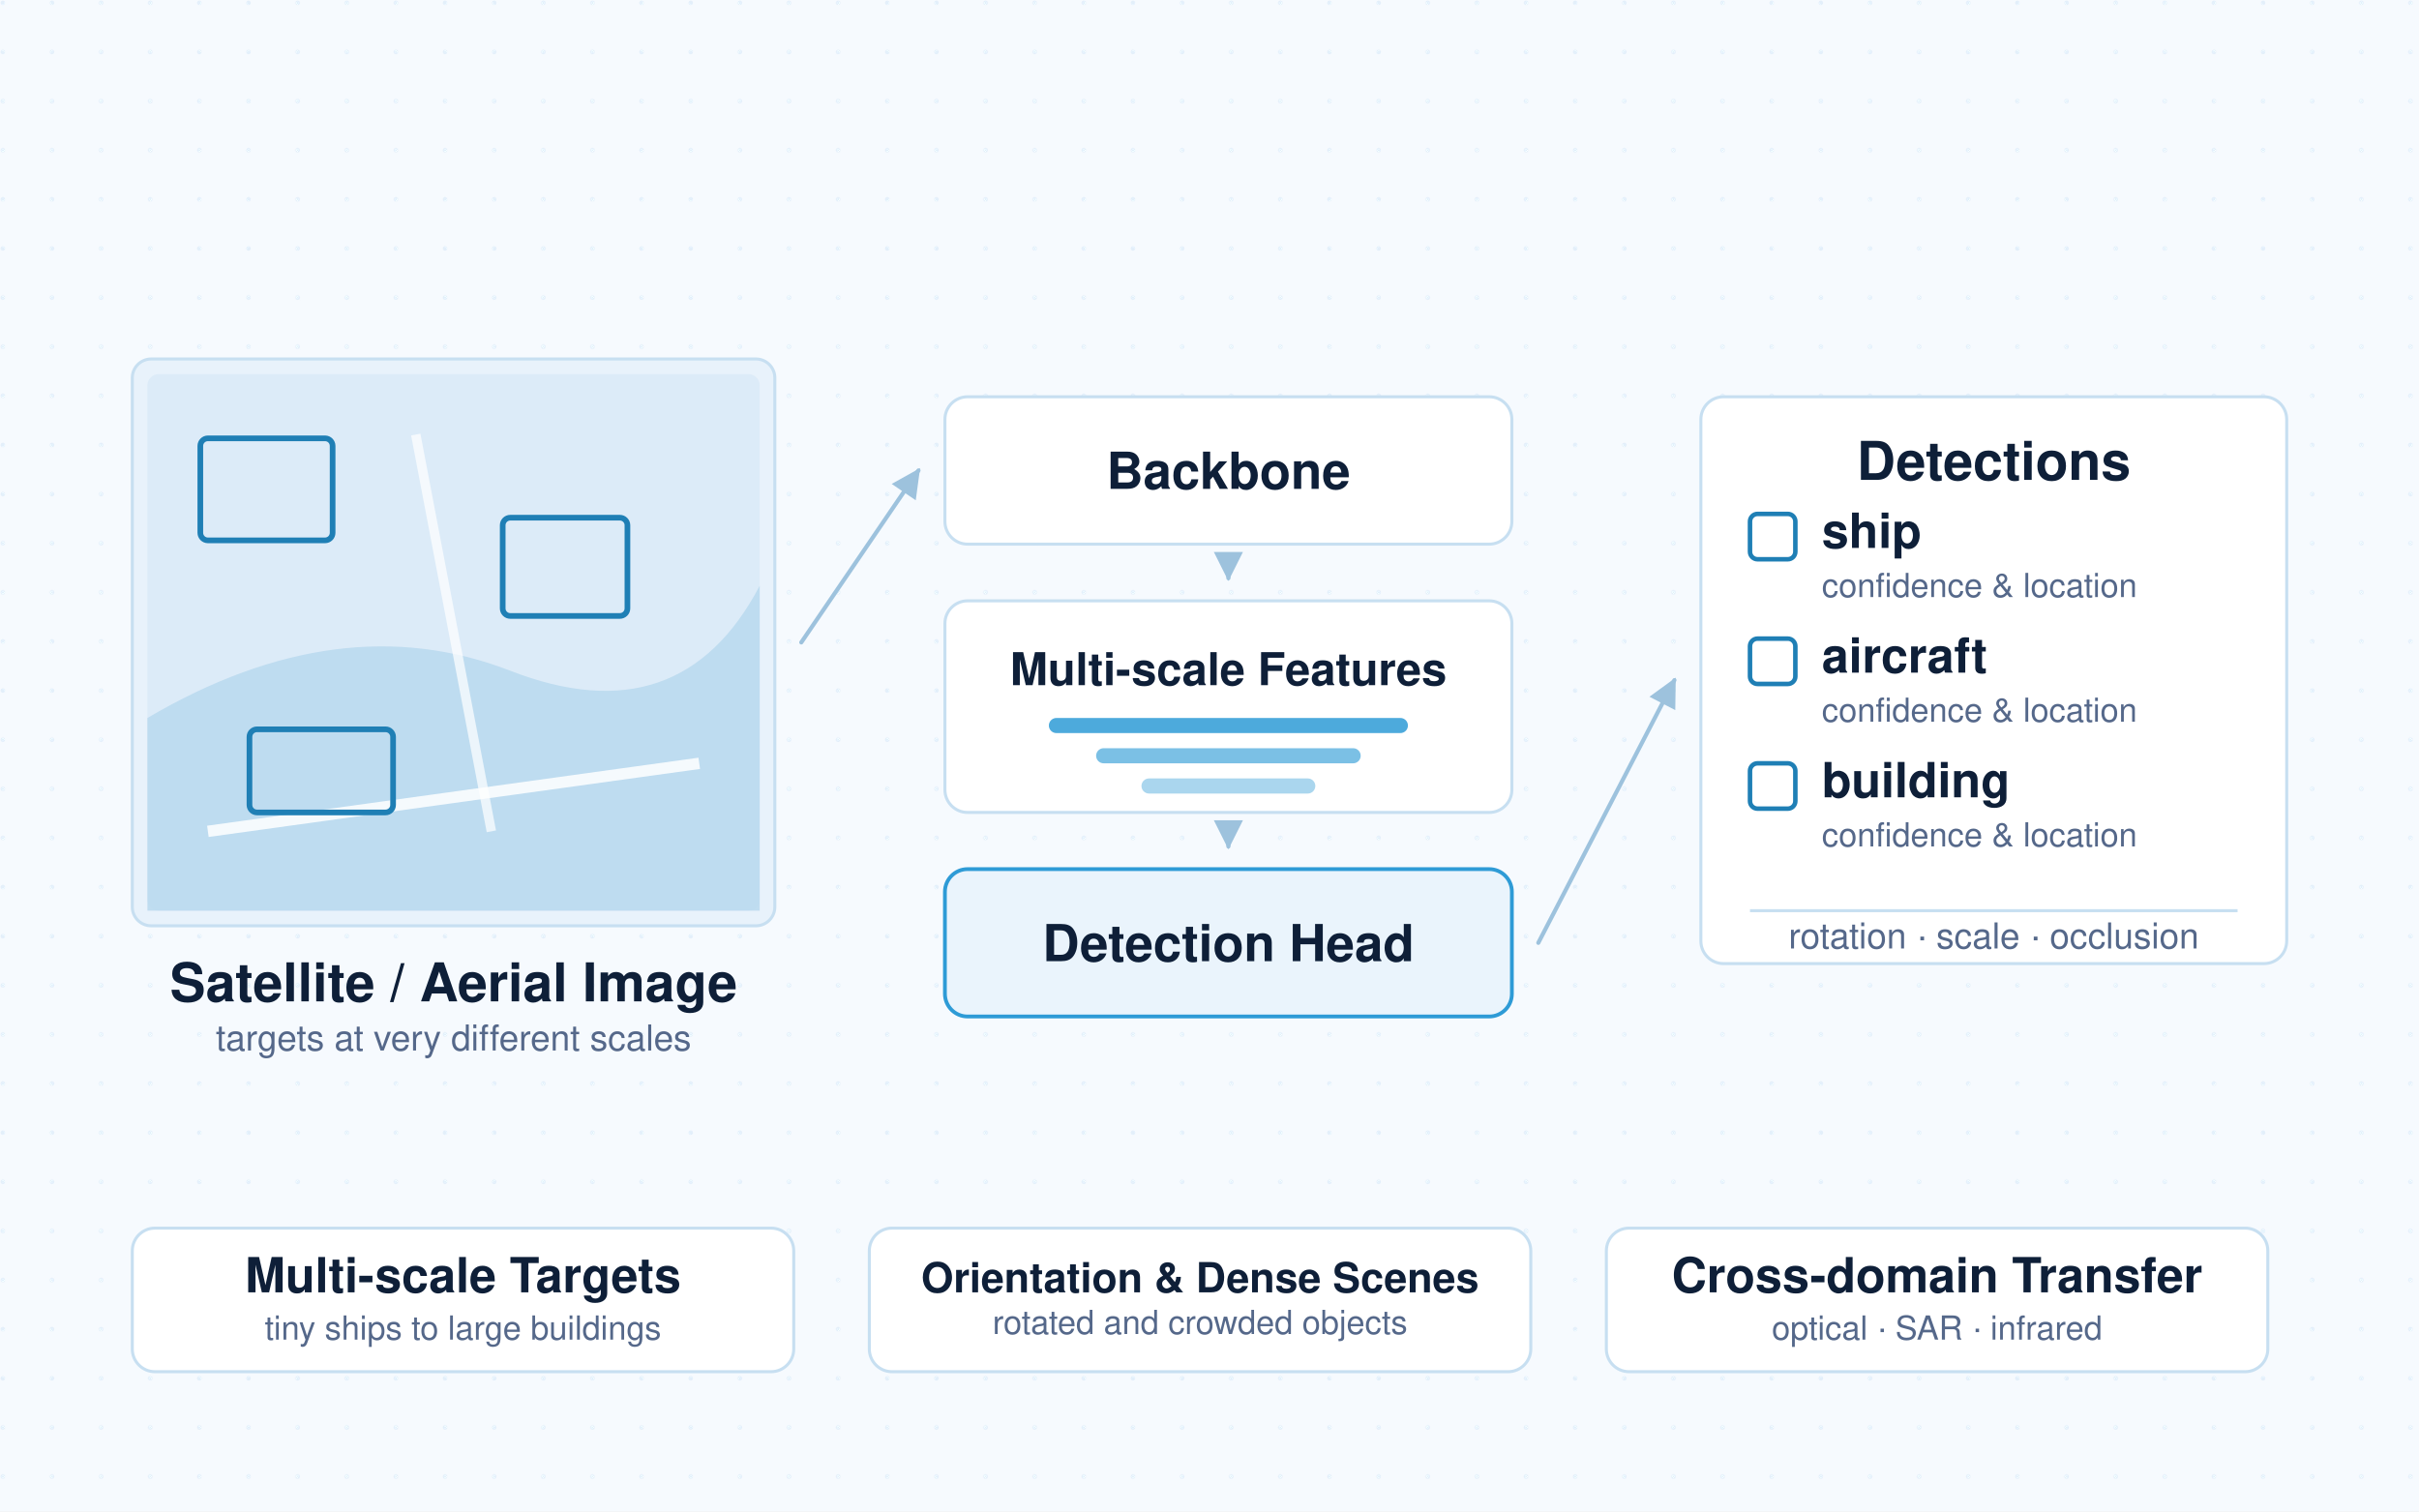
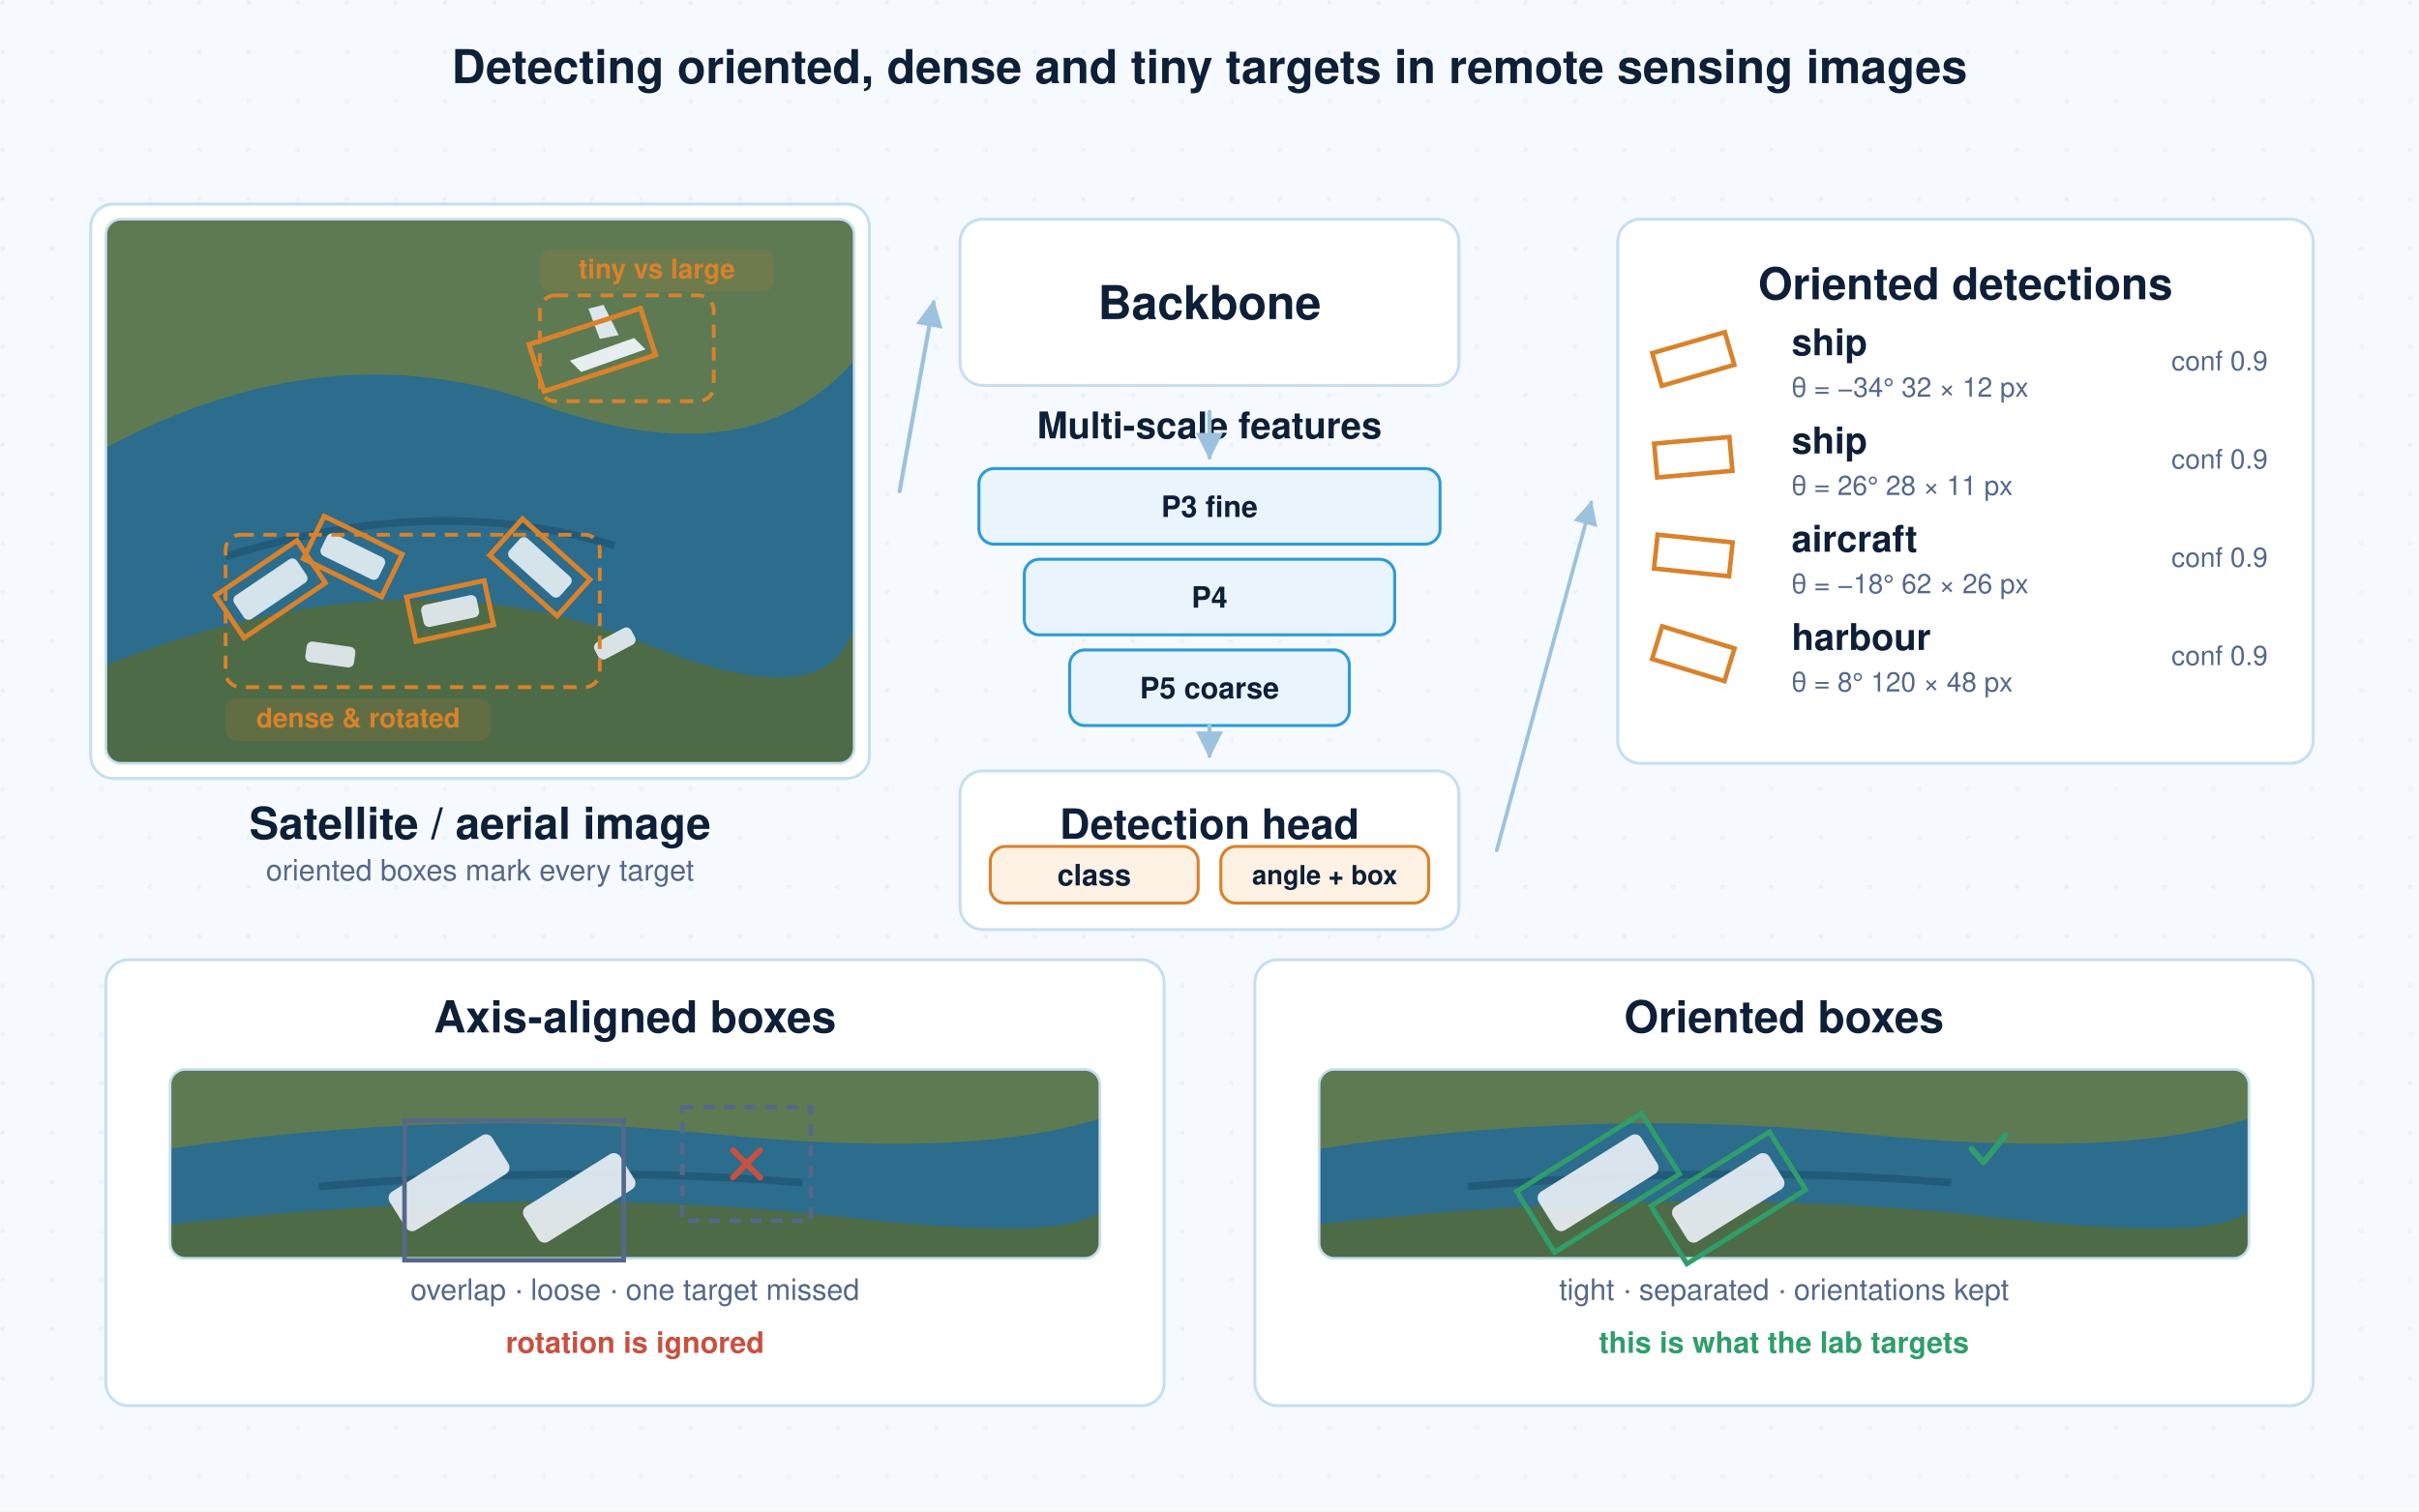
<svg xmlns="http://www.w3.org/2000/svg" viewBox="0 0 1280 800" width="1280" height="800" role="img">
  <defs>
-     <marker id="arrow" viewBox="0 0 10 10" refX="9" refY="5" markerWidth="7" markerHeight="7" orient="auto-start-reverse">
+     <marker id="arrow" viewBox="0 0 10 10" refX="9" refY="5" markerWidth="6.5" markerHeight="6.5" orient="auto-start-reverse">
      <path d="M 0 0 L 10 5 L 0 10 z" fill="#9DC2DD" />
+     </marker>
+     <marker id="arrowFlow" viewBox="0 0 10 10" refX="9" refY="5" markerWidth="6.5" markerHeight="6.5" orient="auto-start-reverse">
+       <path d="M 0 0 L 10 5 L 0 10 z" fill="#2E9BD6" />
+     </marker>
+     <marker id="arrowWarn" viewBox="0 0 10 10" refX="9" refY="5" markerWidth="6.5" markerHeight="6.5" orient="auto-start-reverse">
+       <path d="M 0 0 L 10 5 L 0 10 z" fill="#D9822B" />
    </marker>
    <pattern id="dots" width="26" height="26" patternUnits="userSpaceOnUse">
      <circle cx="1.5" cy="1.5" r="1.2" fill="#E3EFFA" />
    </pattern>
  </defs>
  <style>
-   /* 系统开了「减少动态效果」就整体静止 —— 不靠 JS，纯 CSS 媒体查询 */
+   /* 系统开了「减少动态效果」就整体静止 —— 不靠 JS，纯 CSS 媒体查询。
+      注意所有动画都只改描边/颜色，不改透明度：内容任何时刻都必须完整可见。 */
  @media (prefers-reduced-motion: reduce) {
-     .flow, .pulse, .fade { animation: none !important; }
-     .pulse { opacity: 1 !important; }
+     .flow, .pulse, .blink { animation: none !important; }
  }
-   .flow {
-     stroke-dasharray: 9 11;
-     animation: flowDash 1.6s linear infinite;
+   .flow { stroke-dasharray: 9 11; animation: flowDash 1.6s linear infinite; }
+   @keyframes flowDash { to { stroke-dashoffset: -20; } }
+   .pulse rect, .pulse polygon { animation: pulseStroke 2.4s ease-in-out infinite; }
+   @keyframes pulseStroke {
+     0%, 100% { stroke-width: 2.6; }
+     22%, 46% { stroke-width: 5.5; }
  }
-   @keyframes flowDash {
-     to { stroke-dashoffset: -20; }
+   .blink { animation: blinkFill 2.4s ease-in-out infinite; }
+   @keyframes blinkFill {
+     0%, 100% { fill: #EAF4FC; }
+     24%, 46% { fill: #FDF1E3; }
  }
- 
-   /* 检测框依次高亮，示意「正在逐个检出目标」。
-      注意是改描边而不是改透明度：内容任何时刻都完整可见。 */
-   .pulse { animation: pulseBox 2.4s ease-in-out infinite; }
-   @keyframes pulseBox {
-     0%, 100% { stroke: #1F7FB5; stroke-width: 3; }
-     22%, 46% { stroke: #2E9BD6; stroke-width: 5.5; }
-   }</style>
+ </style>
  <rect width="1280" height="800" fill="#F6FAFE" />
  <rect width="1280" height="800" fill="url(#dots)" />
-   <rect x="70" y="190" width="340" height="300" rx="10" fill="#E8F2FB" stroke="#C7DFF1" stroke-width="1.6" opacity="1" />
-   <rect x="78" y="198" width="324" height="284" rx="6" fill="#DCEBF8" />
-   <path d="M 78 380 Q 180 320, 270 355 T 402 310 L 402 482 L 78 482 Z" fill="#B9D9EE" opacity="0.85" />
-   <path d="M 110 440 L 370 404" stroke="#FFFFFF" stroke-width="6" opacity="0.85" />
-   <path d="M 220 230 L 260 440" stroke="#FFFFFF" stroke-width="5" opacity="0.7" />
-   <rect class="pulse" style="animation-delay:0s" x="132" y="386" width="76" height="44" rx="4" fill="none" stroke="#1F7FB5" stroke-width="3" />
-   <rect class="pulse" style="animation-delay:0.7s" x="266" y="274" width="66" height="52" rx="4" fill="none" stroke="#1F7FB5" stroke-width="3" />
-   <rect class="pulse" style="animation-delay:1.4s" x="106" y="232" width="70" height="54" rx="4" fill="none" stroke="#1F7FB5" stroke-width="3" />
-   <text x="240" y="530" text-anchor="middle" font-family="Nunito, 'Segoe UI', system-ui, -apple-system, Helvetica, Arial, sans-serif" font-size="28.35" font-weight="700" fill="#0E1F38">Satellite / Aerial Image</text>
-   <text x="240" y="556" text-anchor="middle" font-family="Nunito, 'Segoe UI', system-ui, -apple-system, Helvetica, Arial, sans-serif" font-size="18.9" font-weight="400" fill="#55688A">targets at very different scales</text>
-   <rect x="500" y="210" width="300" height="78" rx="12" fill="#FFFFFF" stroke="#C7DFF1" stroke-width="1.6" opacity="1" />
-   <text x="650" y="258.72" text-anchor="middle" font-family="Nunito, 'Segoe UI', system-ui, -apple-system, Helvetica, Arial, sans-serif" font-size="27" font-weight="700" fill="#0E1F38">Backbone</text>
-   <rect x="500" y="318" width="300" height="112" rx="12" fill="#FFFFFF" stroke="#C7DFF1" stroke-width="1.6" opacity="1" />
-   <text x="650" y="362.64" text-anchor="middle" font-family="Nunito, 'Segoe UI', system-ui, -apple-system, Helvetica, Arial, sans-serif" font-size="24" font-weight="700" fill="#0E1F38">Multi-scale Features</text>
-   <line x1="650" y1="302" x2="650" y2="306" stroke="#9DC2DD" stroke-width="2.2" stroke-linecap="round" marker-end="url(#arrow)" />
-   <rect x="500" y="460" width="300" height="78" rx="12" fill="#EAF4FC" stroke="#2E9BD6" stroke-width="2" opacity="1" />
-   <text x="650" y="508.72" text-anchor="middle" font-family="Nunito, 'Segoe UI', system-ui, -apple-system, Helvetica, Arial, sans-serif" font-size="27" font-weight="700" fill="#0E1F38">Detection Head</text>
-   <line x1="650" y1="444" x2="650" y2="448" stroke="#9DC2DD" stroke-width="2.2" stroke-linecap="round" marker-end="url(#arrow)" />
-   <rect x="555" y="380" width="190" height="8" rx="4" fill="#2E9BD6" opacity="0.85" />
-   <rect x="580" y="396" width="140" height="8" rx="4" fill="#2E9BD6" opacity="0.63" />
-   <rect x="604" y="412" width="92" height="8" rx="4" fill="#2E9BD6" opacity="0.41" />
-   <line x1="424" y1="340" x2="486" y2="249" stroke="#9DC2DD" stroke-width="2.2" stroke-linecap="round" marker-end="url(#arrow)" />
-   <line x1="814" y1="499" x2="886" y2="360" stroke="#9DC2DD" stroke-width="2.2" stroke-linecap="round" marker-end="url(#arrow)" />
-   <rect x="900" y="210" width="310" height="300" rx="12" fill="#FFFFFF" stroke="#C7DFF1" stroke-width="1.6" opacity="1" />
-   <text x="1055" y="254" text-anchor="middle" font-family="Nunito, 'Segoe UI', system-ui, -apple-system, Helvetica, Arial, sans-serif" font-size="28.35" font-weight="800" fill="#0E1F38">Detections</text>
-   <rect class="pulse" style="animation-delay:0s" x="926" y="272" width="24" height="24" rx="4" fill="none" stroke="#1F7FB5" stroke-width="2.4" />
-   <text x="964" y="290" text-anchor="start" font-family="Nunito, 'Segoe UI', system-ui, -apple-system, Helvetica, Arial, sans-serif" font-size="25.65" font-weight="700" fill="#0E1F38">ship</text>
-   <text x="964" y="316" text-anchor="start" font-family="Nunito, 'Segoe UI', system-ui, -apple-system, Helvetica, Arial, sans-serif" font-size="17.55" font-weight="400" fill="#55688A">confidence &amp; location</text>
-   <rect class="pulse" style="animation-delay:0.7s" x="926" y="338" width="24" height="24" rx="4" fill="none" stroke="#1F7FB5" stroke-width="2.4" />
-   <text x="964" y="356" text-anchor="start" font-family="Nunito, 'Segoe UI', system-ui, -apple-system, Helvetica, Arial, sans-serif" font-size="25.65" font-weight="700" fill="#0E1F38">aircraft</text>
-   <text x="964" y="382" text-anchor="start" font-family="Nunito, 'Segoe UI', system-ui, -apple-system, Helvetica, Arial, sans-serif" font-size="17.55" font-weight="400" fill="#55688A">confidence &amp; location</text>
-   <rect class="pulse" style="animation-delay:1.4s" x="926" y="404" width="24" height="24" rx="4" fill="none" stroke="#1F7FB5" stroke-width="2.4" />
-   <text x="964" y="422" text-anchor="start" font-family="Nunito, 'Segoe UI', system-ui, -apple-system, Helvetica, Arial, sans-serif" font-size="25.65" font-weight="700" fill="#0E1F38">building</text>
-   <text x="964" y="448" text-anchor="start" font-family="Nunito, 'Segoe UI', system-ui, -apple-system, Helvetica, Arial, sans-serif" font-size="17.55" font-weight="400" fill="#55688A">confidence &amp; location</text>
-   <line x1="926" y1="482" x2="1184" y2="482" stroke="#C7DFF1" stroke-width="1.6" />
-   <text x="1055" y="502" text-anchor="middle" font-family="Nunito, 'Segoe UI', system-ui, -apple-system, Helvetica, Arial, sans-serif" font-size="18.9" font-weight="400" fill="#55688A">rotation · scale · occlusion</text>
-   <rect x="70" y="650" width="350" height="76" rx="12" fill="#FFFFFF" stroke="#C7DFF1" stroke-width="1.6" opacity="1" />
-   <text x="245" y="684" text-anchor="middle" font-family="Nunito, 'Segoe UI', system-ui, -apple-system, Helvetica, Arial, sans-serif" font-size="25.65" font-weight="700" fill="#0E1F38">Multi-scale Targets</text>
-   <text x="245" y="709.033" text-anchor="middle" font-family="Nunito, 'Segoe UI', system-ui, -apple-system, Helvetica, Arial, sans-serif" font-size="17.55" fill="#55688A">tiny ships to large buildings</text>
-   <rect x="460" y="650" width="350" height="76" rx="12" fill="#FFFFFF" stroke="#C7DFF1" stroke-width="1.6" opacity="1" />
-   <text x="635" y="684" text-anchor="middle" font-family="Nunito, 'Segoe UI', system-ui, -apple-system, Helvetica, Arial, sans-serif" font-size="22" font-weight="700" fill="#0E1F38">Orientation &amp; Dense Scenes</text>
-   <text x="635" y="706.04" text-anchor="middle" font-family="Nunito, 'Segoe UI', system-ui, -apple-system, Helvetica, Arial, sans-serif" font-size="17.55" fill="#55688A">rotated and crowded objects</text>
-   <rect x="850" y="650" width="350" height="76" rx="12" fill="#FFFFFF" stroke="#C7DFF1" stroke-width="1.6" opacity="1" />
-   <text x="1025" y="684" text-anchor="middle" font-family="Nunito, 'Segoe UI', system-ui, -apple-system, Helvetica, Arial, sans-serif" font-size="25.65" font-weight="700" fill="#0E1F38">Cross-domain Transfer</text>
-   <text x="1025" y="709.033" text-anchor="middle" font-family="Nunito, 'Segoe UI', system-ui, -apple-system, Helvetica, Arial, sans-serif" font-size="17.55" fill="#55688A">optical · SAR · infrared</text>
+   <text x="640" y="44" text-anchor="middle" font-family="Nunito, 'Segoe UI', system-ui, -apple-system, Helvetica, Arial, sans-serif" font-size="24.7" font-weight="700" fill="#0E1F38">Detecting oriented, dense and tiny targets in remote sensing images</text>
+   <rect x="48" y="108" width="412" height="304" rx="12" fill="#FFFFFF" stroke="#C7DFF1" stroke-width="1.6" opacity="1" />
+   <defs>
+     <clipPath id="clip20">
+       <rect x="56" y="116" width="396" height="288" rx="8" />
+     </clipPath>
+   </defs>
+   <g clip-path="url(#clip20)">
+     <rect x="56" y="116" width="396" height="288" fill="#2C6C8C" />
+     <path d="M 56 236.96 Q 174.8 173.6, 285.68 213.92 T 452 190.88 L 452 116 L 56 116 Z" fill="#5D7A52" />
+     <path d="M 56 352.16 Q 214.4 288.8, 341.12 340.64 T 452 294.56 L 452 404 L 56 404 Z" fill="#4E6B47" />
+     <path d="M 119.36 294.56 Q 230.24 260, 325.28 288.8" fill="none" stroke="#1F5674" stroke-width="4" opacity="0.8" />
+   </g>
+   <rect x="56" y="116" width="396" height="288" rx="8" fill="none" stroke="#C7DFF1" stroke-width="1.4" />
+   <rect x="123.1" y="304.3" width="40" height="15" rx="3" fill="#E8EFF5" opacity="0.9" transform="rotate(-34 143.1 311.8)" />
+   <g class="pulse" style="animation-delay:0s">
+     <polygon points="114.0,315.2 157.1,286.1 172.2,308.5 129.1,337.6" fill="none" stroke="#D9822B" stroke-width="2.6" />
+   </g>
+   <rect x="169.7" y="288.1" width="34" height="13" rx="3" fill="#E8EFF5" opacity="0.9" transform="rotate(26 186.7 294.6)" />
+   <g class="pulse" style="animation-delay:0.6s">
+     <polygon points="171.5,273.2 212.8,293.4 201.9,315.9 160.5,295.7" fill="none" stroke="#D9822B" stroke-width="2.6" />
+   </g>
+   <rect x="223.2" y="317.4" width="30" height="12" rx="3" fill="#E8EFF5" opacity="0.9" transform="rotate(-12 238.2 323.4)" />
+   <g class="pulse" style="animation-delay:1.2s">
+     <polygon points="215.1,316.0 256.2,307.3 261.2,330.7 220.1,339.5" fill="none" stroke="#D9822B" stroke-width="2.6" />
+   </g>
+   <rect x="267.7" y="293.3" width="36" height="14" rx="3" fill="#E8EFF5" opacity="0.9" transform="rotate(42 285.7 300.3)" />
+   <g class="pulse" style="animation-delay:1.8s">
+     <polygon points="276.5,274.6 312.2,306.7 294.8,326.0 259.1,293.9" fill="none" stroke="#D9822B" stroke-width="2.6" />
+   </g>
+   <rect x="161.8" y="340.9" width="26" height="11" rx="3" fill="#E8EFF5" opacity="0.9" transform="rotate(8 174.8 346.4)" />
+   <rect x="314.3" y="335.6" width="22" height="10" rx="3" fill="#E8EFF5" opacity="0.9" transform="rotate(-28 325.3 340.6)" />
+   <path d="M 301.52 190.88 l 34 -12 l 6 6 l -34 12 z" fill="#EDF3F8" opacity="0.95" />
+   <path d="M 317.36 179.36 l -6 -16 l 8 -2 l 8 16 z" fill="#E3EBF2" opacity="0.95" />
+   <polygon points="279.9,182.3 338.9,163.2 346.9,187.9 287.9,207.1" fill="none" stroke="#D9822B" stroke-width="2.6" />
+   <rect x="119.36" y="283.04" width="198" height="80.64" rx="8" fill="none" stroke="#D9822B" stroke-width="2" stroke-dasharray="7 5" />
+   <rect x="119.36" y="369.68" width="140.41" height="22.3" rx="6" fill="#D9822B" opacity="0.14" />
+   <text x="189.565" y="384.98" text-anchor="middle" font-family="Nunito, 'Segoe UI', system-ui, -apple-system, Helvetica, Arial, sans-serif" font-size="14.3" font-weight="700" fill="#D9822B">dense &amp; rotated</text>
+   <rect x="285.68" y="156.32" width="92" height="56" rx="8" fill="none" stroke="#D9822B" stroke-width="2" stroke-dasharray="7 5" />
+   <rect x="285.68" y="132.02" width="123.822" height="22.3" rx="6" fill="#D9822B" opacity="0.14" />
+   <text x="347.591" y="147.32" text-anchor="middle" font-family="Nunito, 'Segoe UI', system-ui, -apple-system, Helvetica, Arial, sans-serif" font-size="14.3" font-weight="700" fill="#D9822B">tiny vs large</text>
+   <text x="254" y="444" text-anchor="middle" font-family="Nunito, 'Segoe UI', system-ui, -apple-system, Helvetica, Arial, sans-serif" font-size="23.4" font-weight="700" fill="#0E1F38">Satellite / aerial image</text>
+   <text x="254" y="466" text-anchor="middle" font-family="Nunito, 'Segoe UI', system-ui, -apple-system, Helvetica, Arial, sans-serif" font-size="15.6" font-weight="400" fill="#55688A">oriented boxes mark every target</text>
+   <rect x="508" y="116" width="264" height="88" rx="12" fill="#FFFFFF" stroke="#C7DFF1" stroke-width="1.6" opacity="1" />
+   <text x="640" y="168.892" text-anchor="middle" font-family="Nunito, 'Segoe UI', system-ui, -apple-system, Helvetica, Arial, sans-serif" font-size="24.7" font-weight="700" fill="#0E1F38">Backbone</text>
+   <line x1="476" y1="260" x2="494" y2="160" stroke="#9DC2DD" stroke-width="2.2" stroke-linecap="round" marker-end="url(#arrow)" />
+   <rect x="518" y="248" width="244" height="40" rx="8" fill="#EAF4FC" stroke="#2E9BD6" stroke-width="1.6" opacity="1" />
+   <text x="640" y="273.616" text-anchor="middle" font-family="Nunito, 'Segoe UI', system-ui, -apple-system, Helvetica, Arial, sans-serif" font-size="15.6" font-weight="700" fill="#0E1F38">P3  fine</text>
+   <rect x="542" y="296" width="196" height="40" rx="8" fill="#EAF4FC" stroke="#2E9BD6" stroke-width="1.6" opacity="1" />
+   <text x="640" y="321.616" text-anchor="middle" font-family="Nunito, 'Segoe UI', system-ui, -apple-system, Helvetica, Arial, sans-serif" font-size="15.6" font-weight="700" fill="#0E1F38">P4</text>
+   <rect x="566" y="344" width="148" height="40" rx="8" fill="#EAF4FC" stroke="#2E9BD6" stroke-width="1.6" opacity="1" />
+   <text x="640" y="369.616" text-anchor="middle" font-family="Nunito, 'Segoe UI', system-ui, -apple-system, Helvetica, Arial, sans-serif" font-size="15.6" font-weight="700" fill="#0E1F38">P5  coarse</text>
+   <text x="640" y="232" text-anchor="middle" font-family="Nunito, 'Segoe UI', system-ui, -apple-system, Helvetica, Arial, sans-serif" font-size="19.5" font-weight="700" fill="#0E1F38">Multi-scale features</text>
+   <line x1="640" y1="218" x2="640" y2="242" stroke="#9DC2DD" stroke-width="2.2" stroke-linecap="round" marker-end="url(#arrow)" />
+   <rect x="508" y="408" width="264" height="84" rx="12" fill="#FFFFFF" stroke="#C7DFF1" stroke-width="1.6" opacity="1" />
+   <text x="640" y="443.956" text-anchor="middle" font-family="Nunito, 'Segoe UI', system-ui, -apple-system, Helvetica, Arial, sans-serif" font-size="22.1" font-weight="700" fill="#0E1F38">Detection head</text>
+   <rect x="524" y="448" width="110" height="30" rx="8" fill="#FDF1E3" stroke="#D9822B" stroke-width="1.6" opacity="1" />
+   <text x="579" y="468.616" text-anchor="middle" font-family="Nunito, 'Segoe UI', system-ui, -apple-system, Helvetica, Arial, sans-serif" font-size="15.6" font-weight="700" fill="#0E1F38">class</text>
+   <rect x="646" y="448" width="110" height="30" rx="8" fill="#FDF1E3" stroke="#D9822B" stroke-width="1.6" opacity="1" />
+   <text x="701" y="468.04" text-anchor="middle" font-family="Nunito, 'Segoe UI', system-ui, -apple-system, Helvetica, Arial, sans-serif" font-size="14" font-weight="700" fill="#0E1F38">angle + box</text>
+   <line x1="640" y1="384" x2="640" y2="400" stroke="#9DC2DD" stroke-width="2.2" stroke-linecap="round" marker-end="url(#arrow)" />
+   <rect x="856" y="116" width="368" height="288" rx="12" fill="#FFFFFF" stroke="#C7DFF1" stroke-width="1.6" opacity="1" />
+   <text x="1040" y="158.424" text-anchor="middle" font-family="Nunito, 'Segoe UI', system-ui, -apple-system, Helvetica, Arial, sans-serif" font-size="23.4" font-weight="700" fill="#0E1F38">Oriented detections</text>
+   <g class="pulse" style="animation-delay:0s">
+     <polygon points="874.3,186.9 912.7,175.8 917.7,193.1 879.3,204.2" fill="none" stroke="#D9822B" stroke-width="2.4" />
+   </g>
+   <text x="948" y="188" text-anchor="start" font-family="Nunito, 'Segoe UI', system-ui, -apple-system, Helvetica, Arial, sans-serif" font-size="19.5" font-weight="700" fill="#0E1F38">ship</text>
+   <text x="948" y="210" text-anchor="start" font-family="Nunito, 'Segoe UI', system-ui, -apple-system, Helvetica, Arial, sans-serif" font-size="14.3" font-weight="400" fill="#55688A">θ = −34°   32 × 12 px</text>
+   <text x="1200" y="196" text-anchor="end" font-family="Nunito, 'Segoe UI', system-ui, -apple-system, Helvetica, Arial, sans-serif" font-size="14.3" font-weight="400" fill="#55688A">conf 0.9</text>
+   <g class="pulse" style="animation-delay:0.5s">
+     <polygon points="875.3,234.8 915.1,231.3 916.7,249.2 876.9,252.7" fill="none" stroke="#D9822B" stroke-width="2.4" />
+   </g>
+   <text x="948" y="240" text-anchor="start" font-family="Nunito, 'Segoe UI', system-ui, -apple-system, Helvetica, Arial, sans-serif" font-size="19.5" font-weight="700" fill="#0E1F38">ship</text>
+   <text x="948" y="262" text-anchor="start" font-family="Nunito, 'Segoe UI', system-ui, -apple-system, Helvetica, Arial, sans-serif" font-size="14.3" font-weight="400" fill="#55688A">θ = 26°   28 × 11 px</text>
+   <text x="1200" y="248" text-anchor="end" font-family="Nunito, 'Segoe UI', system-ui, -apple-system, Helvetica, Arial, sans-serif" font-size="14.3" font-weight="400" fill="#55688A">conf 0.9</text>
+   <g class="pulse" style="animation-delay:1s">
+     <polygon points="877.1,283.0 916.8,287.1 914.9,305.0 875.2,300.9" fill="none" stroke="#D9822B" stroke-width="2.4" />
+   </g>
+   <text x="948" y="292" text-anchor="start" font-family="Nunito, 'Segoe UI', system-ui, -apple-system, Helvetica, Arial, sans-serif" font-size="19.5" font-weight="700" fill="#0E1F38">aircraft</text>
+   <text x="948" y="314" text-anchor="start" font-family="Nunito, 'Segoe UI', system-ui, -apple-system, Helvetica, Arial, sans-serif" font-size="14.3" font-weight="400" fill="#55688A">θ = −18°   62 × 26 px</text>
+   <text x="1200" y="300" text-anchor="end" font-family="Nunito, 'Segoe UI', system-ui, -apple-system, Helvetica, Arial, sans-serif" font-size="14.3" font-weight="400" fill="#55688A">conf 0.9</text>
+   <g class="pulse" style="animation-delay:1.5s">
+     <polygon points="879.5,331.5 917.8,343.2 912.5,360.5 874.2,348.8" fill="none" stroke="#D9822B" stroke-width="2.4" />
+   </g>
+   <text x="948" y="344" text-anchor="start" font-family="Nunito, 'Segoe UI', system-ui, -apple-system, Helvetica, Arial, sans-serif" font-size="19.5" font-weight="700" fill="#0E1F38">harbour</text>
+   <text x="948" y="366" text-anchor="start" font-family="Nunito, 'Segoe UI', system-ui, -apple-system, Helvetica, Arial, sans-serif" font-size="14.3" font-weight="400" fill="#55688A">θ = 8°   120 × 48 px</text>
+   <text x="1200" y="352" text-anchor="end" font-family="Nunito, 'Segoe UI', system-ui, -apple-system, Helvetica, Arial, sans-serif" font-size="14.3" font-weight="400" fill="#55688A">conf 0.9</text>
+   <line x1="792" y1="450" x2="842" y2="266" stroke="#9DC2DD" stroke-width="2" stroke-linecap="round" marker-end="url(#arrow)" />
+   <rect x="56" y="508" width="560" height="236" rx="12" fill="#FFFFFF" stroke="#C7DFF1" stroke-width="1.6" opacity="1" />
+   <text x="336" y="546.424" text-anchor="middle" font-family="Nunito, 'Segoe UI', system-ui, -apple-system, Helvetica, Arial, sans-serif" font-size="23.4" font-weight="700" fill="#0E1F38">Axis-aligned boxes</text>
+   <rect x="664" y="508" width="560" height="236" rx="12" fill="#FFFFFF" stroke="#C7DFF1" stroke-width="1.6" opacity="1" />
+   <text x="944" y="546.424" text-anchor="middle" font-family="Nunito, 'Segoe UI', system-ui, -apple-system, Helvetica, Arial, sans-serif" font-size="23.4" font-weight="700" fill="#0E1F38">Oriented boxes</text>
+   <defs>
+     <clipPath id="clip21">
+       <rect x="90" y="566" width="492" height="100" rx="8" />
+     </clipPath>
+   </defs>
+   <g clip-path="url(#clip21)">
+     <rect x="90" y="566" width="492" height="100" fill="#2C6C8C" />
+     <path d="M 90 608 Q 237.6 586, 375.36 600 T 582 592 L 582 566 L 90 566 Z" fill="#5D7A52" />
+     <path d="M 90 648 Q 286.8 626, 444.24 644 T 582 628 L 582 666 L 90 666 Z" fill="#4E6B47" />
+     <path d="M 168.72 628 Q 306.48 616, 424.56 626" fill="none" stroke="#1F5674" stroke-width="4" opacity="0.8" />
+   </g>
+   <rect x="90" y="566" width="492" height="100" rx="8" fill="none" stroke="#C7DFF1" stroke-width="1.4" />
+   <rect x="205.6" y="614.0" width="64" height="24" rx="4" fill="#E8EFF5" opacity="0.92" transform="rotate(-32 237.6 626.0)" />
+   <rect x="276.5" y="623.0" width="60" height="22" rx="4" fill="#E8EFF5" opacity="0.92" transform="rotate(-32 306.5 634.0)" />
+   <rect x="214.04" y="593" width="116" height="74" fill="none" stroke="#55688A" stroke-width="2.4" />
+   <rect x="361.04" y="586" width="68" height="60" fill="none" stroke="#55688A" stroke-width="2.4" stroke-dasharray="6 5" />
+   <path d="M 387.84 608.8 l 14.4 14.4 M 402.24 608.8 l -14.4 14.4" fill="none" stroke="#C9503F" stroke-width="3.06" stroke-linecap="round" />
+   <text x="336" y="688" text-anchor="middle" font-family="Nunito, 'Segoe UI', system-ui, -apple-system, Helvetica, Arial, sans-serif" font-size="15.6" font-weight="400" fill="#55688A">overlap · loose · one target missed</text>
+   <text x="336" y="716" text-anchor="middle" font-family="Nunito, 'Segoe UI', system-ui, -apple-system, Helvetica, Arial, sans-serif" font-size="15.6" font-weight="700" fill="#C9503F">rotation is ignored</text>
+   <defs>
+     <clipPath id="clip22">
+       <rect x="698" y="566" width="492" height="100" rx="8" />
+     </clipPath>
+   </defs>
+   <g clip-path="url(#clip22)">
+     <rect x="698" y="566" width="492" height="100" fill="#2C6C8C" />
+     <path d="M 698 608 Q 845.6 586, 983.36 600 T 1190 592 L 1190 566 L 698 566 Z" fill="#5D7A52" />
+     <path d="M 698 648 Q 894.8 626, 1052.24 644 T 1190 628 L 1190 666 L 698 666 Z" fill="#4E6B47" />
+     <path d="M 776.72 628 Q 914.48 616, 1032.56 626" fill="none" stroke="#1F5674" stroke-width="4" opacity="0.8" />
+   </g>
+   <rect x="698" y="566" width="492" height="100" rx="8" fill="none" stroke="#C7DFF1" stroke-width="1.4" />
+   <rect x="813.6" y="614.0" width="64" height="24" rx="4" fill="#E8EFF5" opacity="0.92" transform="rotate(-32 845.6 626.0)" />
+   <rect x="884.5" y="623.0" width="60" height="22" rx="4" fill="#E8EFF5" opacity="0.92" transform="rotate(-32 914.5 634.0)" />
+   <polygon points="802.5,630.6 868.6,589.2 888.7,621.4 822.6,662.8" fill="none" stroke="#2F9E6B" stroke-width="2.6" />
+   <polygon points="873.6,638.3 936.3,599.1 955.4,629.7 892.6,668.9" fill="none" stroke="#2F9E6B" stroke-width="2.6" />
+   <path d="M 1043.24 608 l 6.3 7.2 l 11.7 -14.4" fill="none" stroke="#2F9E6B" stroke-width="3.06" stroke-linecap="round" stroke-linejoin="round" />
+   <text x="944" y="688" text-anchor="middle" font-family="Nunito, 'Segoe UI', system-ui, -apple-system, Helvetica, Arial, sans-serif" font-size="15.6" font-weight="400" fill="#55688A">tight · separated · orientations kept</text>
+   <text x="944" y="716" text-anchor="middle" font-family="Nunito, 'Segoe UI', system-ui, -apple-system, Helvetica, Arial, sans-serif" font-size="15.6" font-weight="700" fill="#2F9E6B">this is what the lab targets</text>
</svg>
